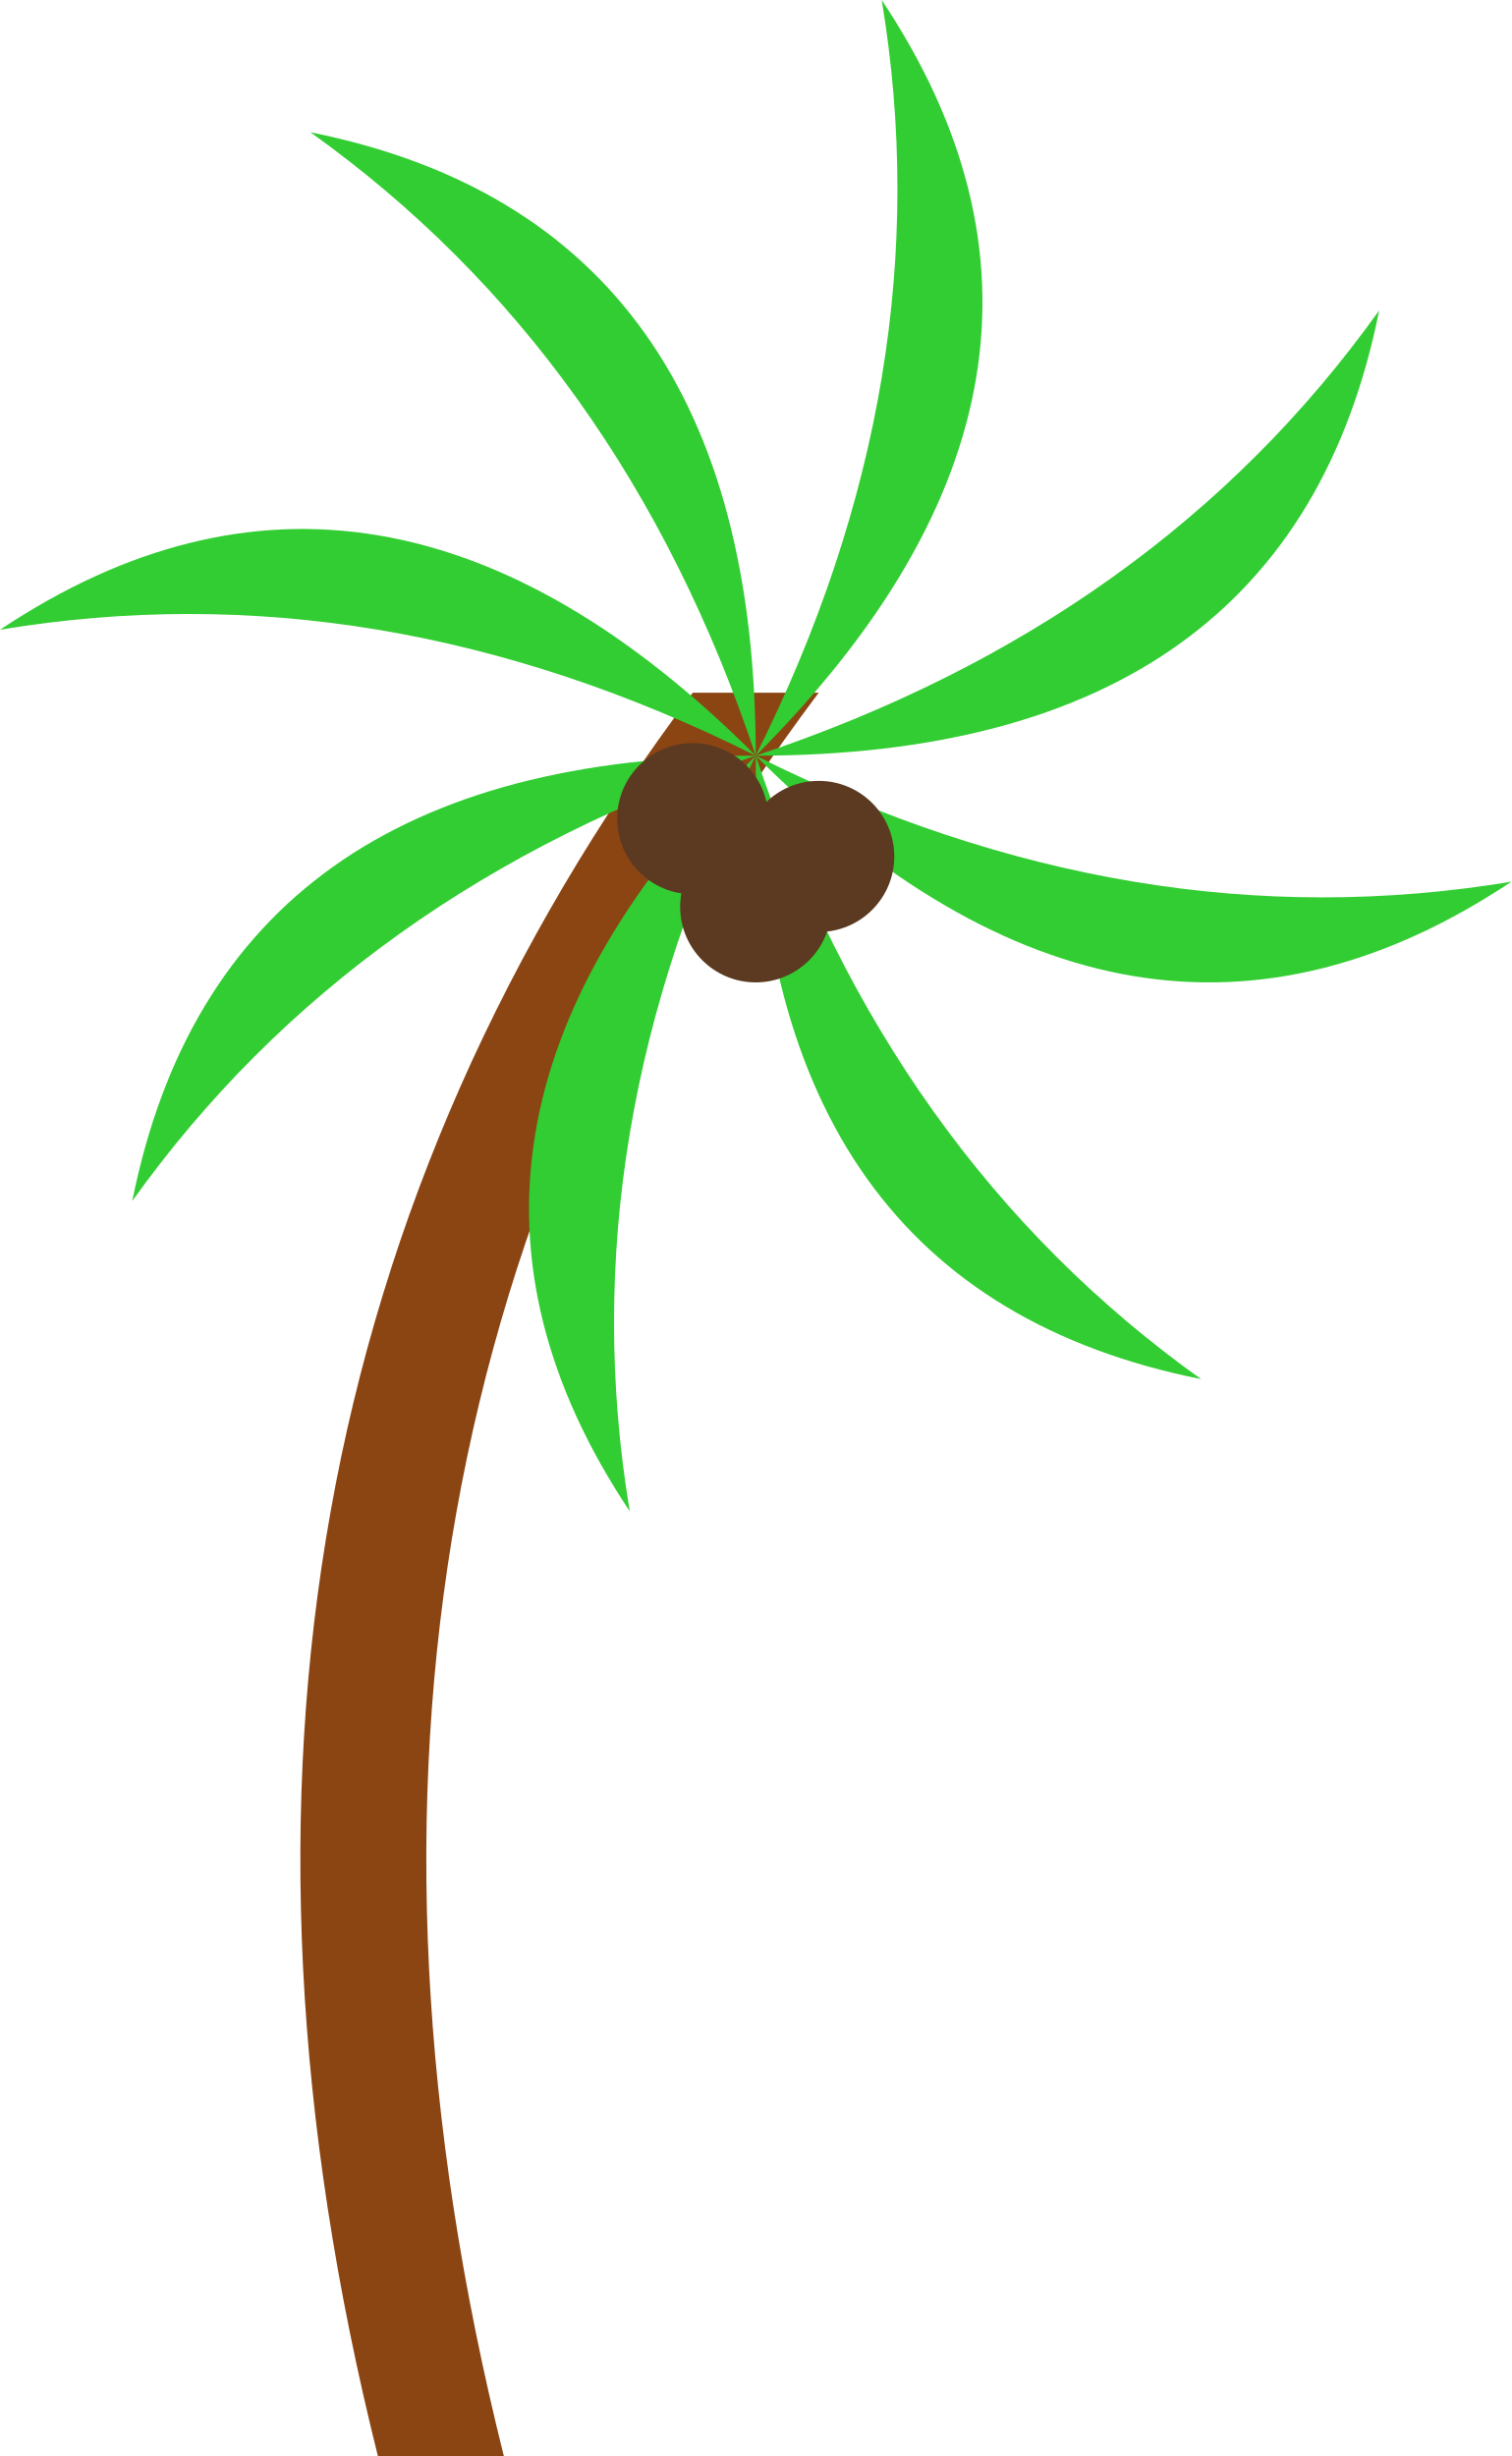
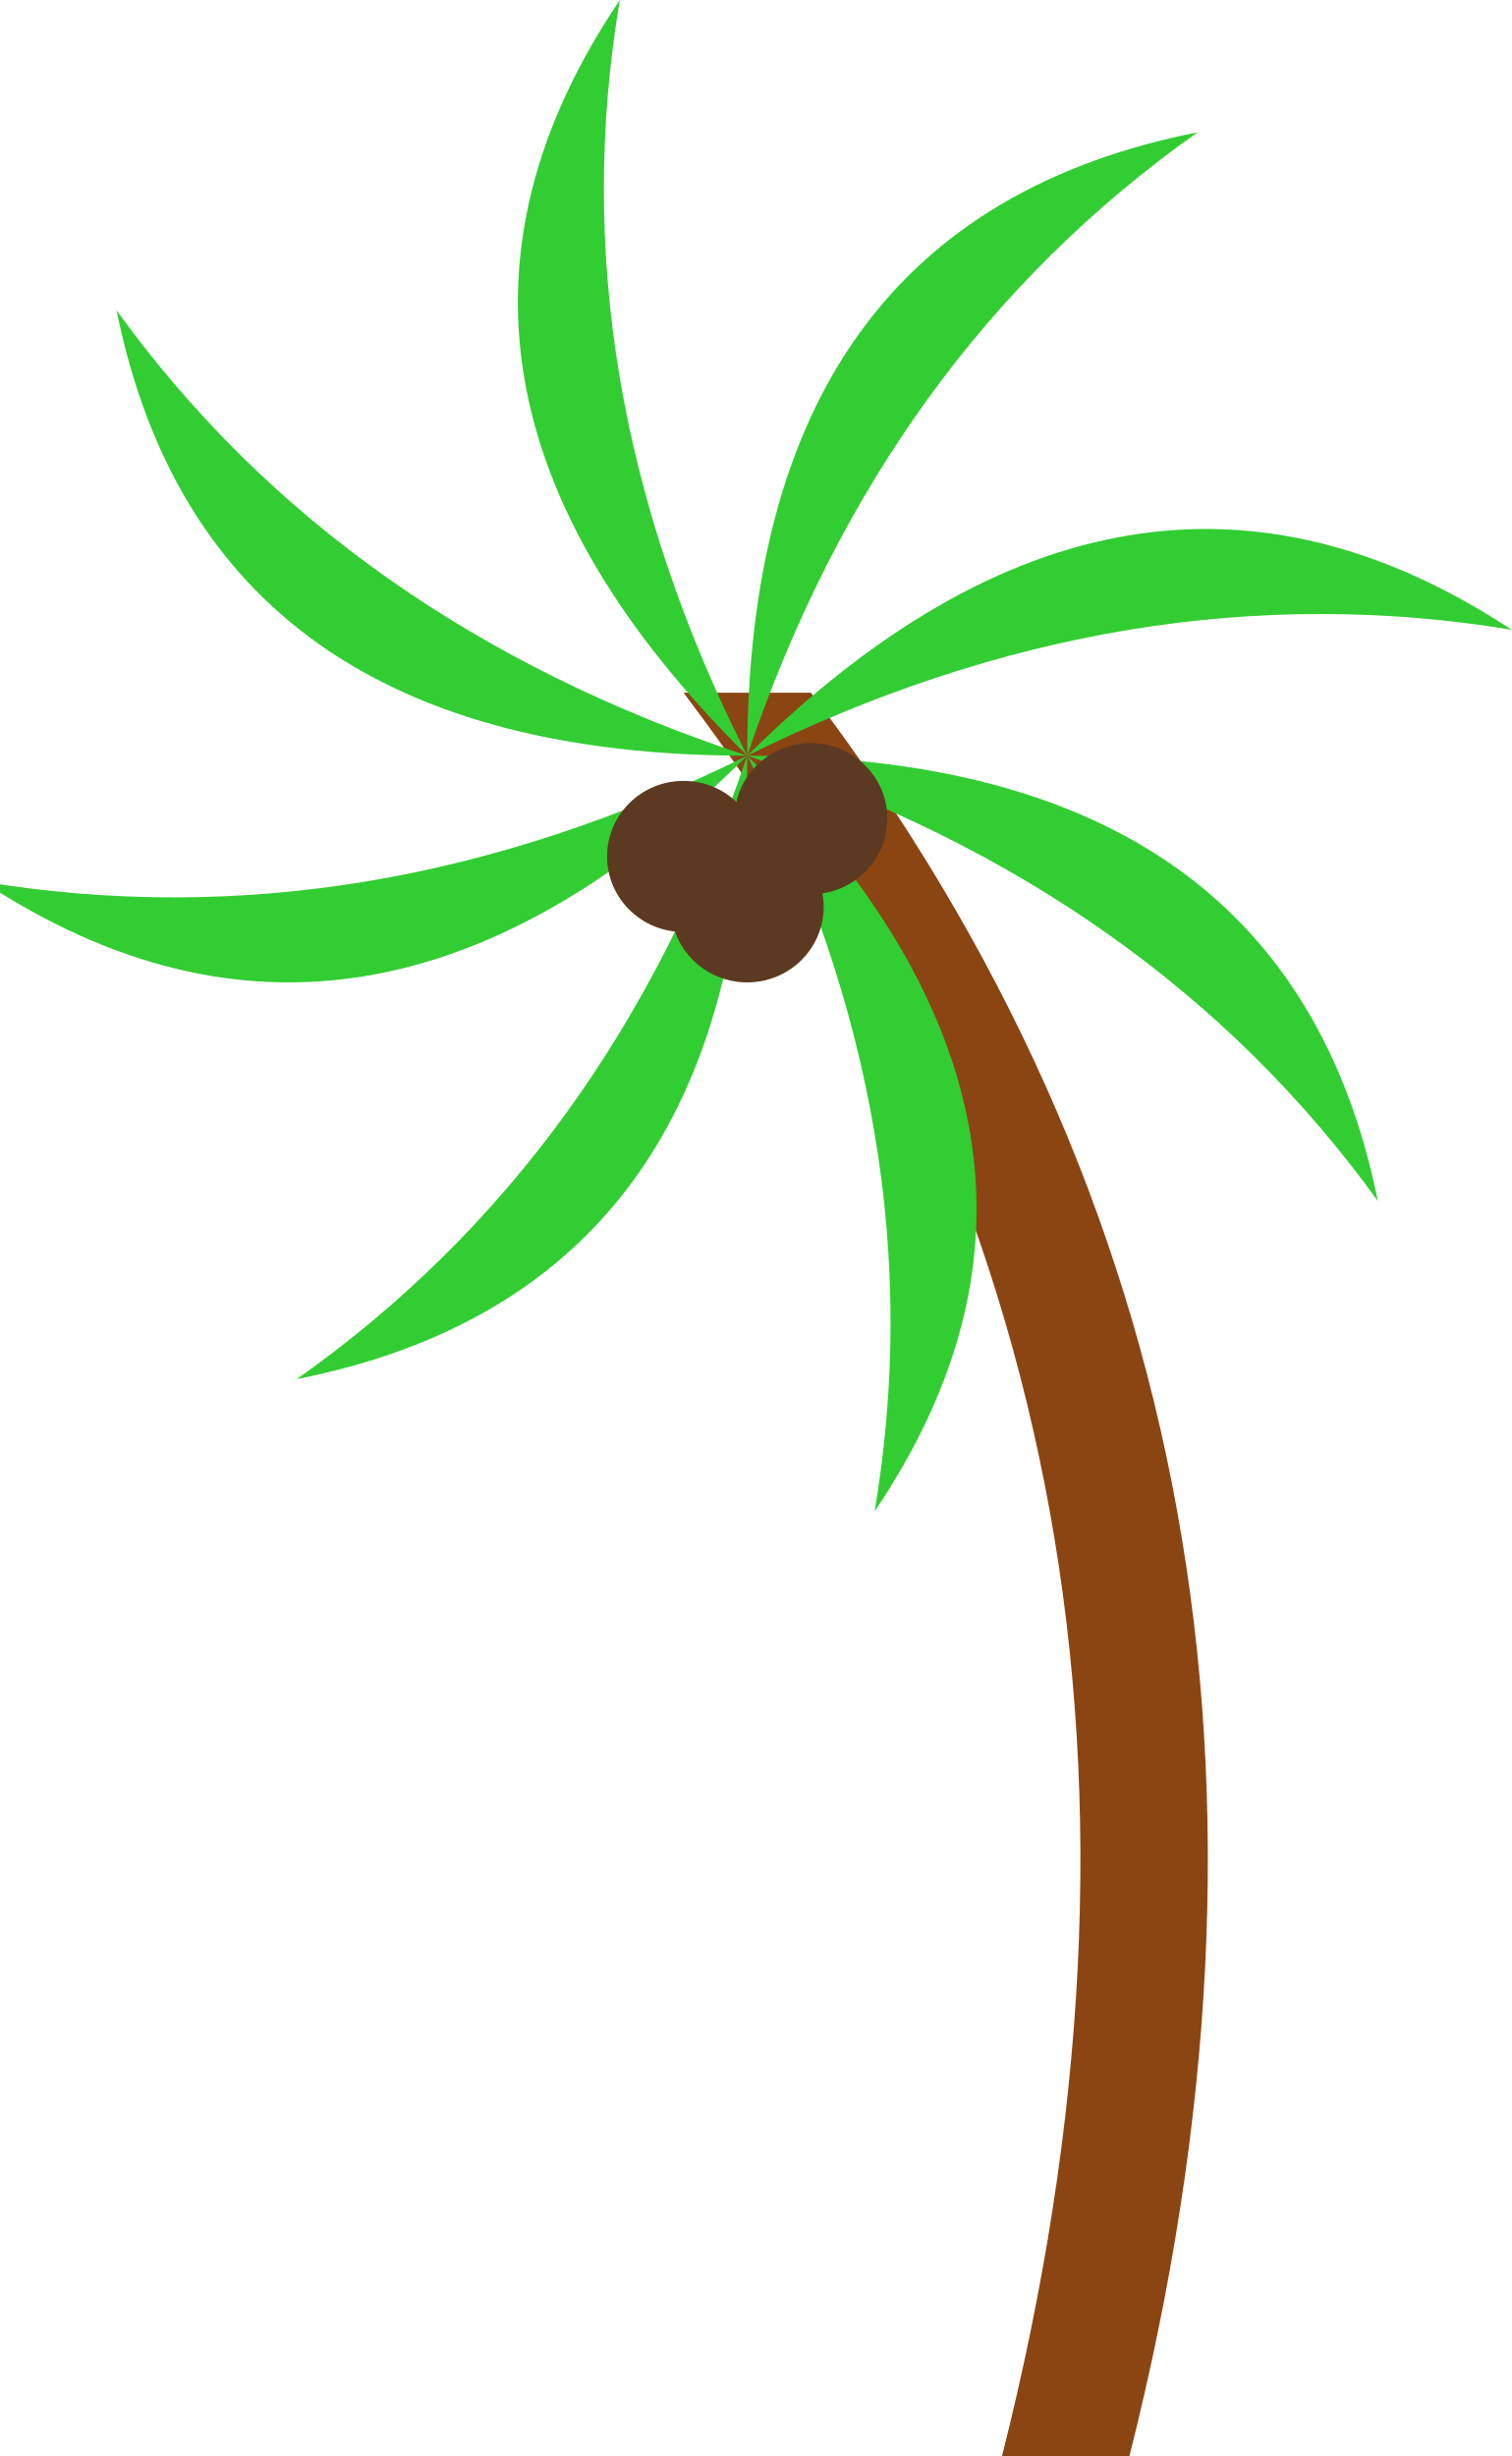
<svg xmlns="http://www.w3.org/2000/svg" viewBox="0 0 120 195" width="120" height="195" version="1.1" id="svg146">
  <defs id="defs20">
    <pattern id="checker" width="40" height="40" patternUnits="userSpaceOnUse">
      <rect width="40" height="40" fill="#222222" id="rect1" />
      <rect width="20" height="20" fill="#2a2a2a" id="rect2" />
      <rect x="20" y="20" width="20" height="20" fill="#2a2a2a" id="rect3" />
    </pattern>
    <path id="frond" d="M 0,0 Q -30,-30 -60,-10 -30,-15 0,0" fill="#32cd32" />
  </defs>
-   <g transform="translate(50,195)" id="g30">
+   <g transform="matrix(-1.011521,0,0,1,69.4388,195)" id="g30">
    <path d="M -10,0 Q -30,-80 15,-140 H 5 Q -40,-80 -20,0 Z" fill="#8b4513" id="path20" />
    <g transform="translate(10,-135)" id="g29">
      <use href="#frond" id="use20" />
      <use href="#frond" transform="rotate(45)" id="use21" />
      <use href="#frond" transform="rotate(90)" id="use22" />
      <use href="#frond" transform="rotate(135)" id="use23" />
      <use href="#frond" transform="scale(-1)" id="use24" />
      <use href="#frond" transform="rotate(-135)" id="use25" />
      <use href="#frond" transform="rotate(-90)" id="use26" />
      <use href="#frond" transform="rotate(-45)" id="use27" />
      <circle cx="-5" cy="5" r="6" fill="#5c3a21" id="circle27" />
      <circle cx="5" cy="8" r="6" fill="#5c3a21" id="circle28" />
      <circle cx="0" cy="12" r="6" fill="#5c3a21" id="circle29" />
    </g>
  </g>
</svg>
